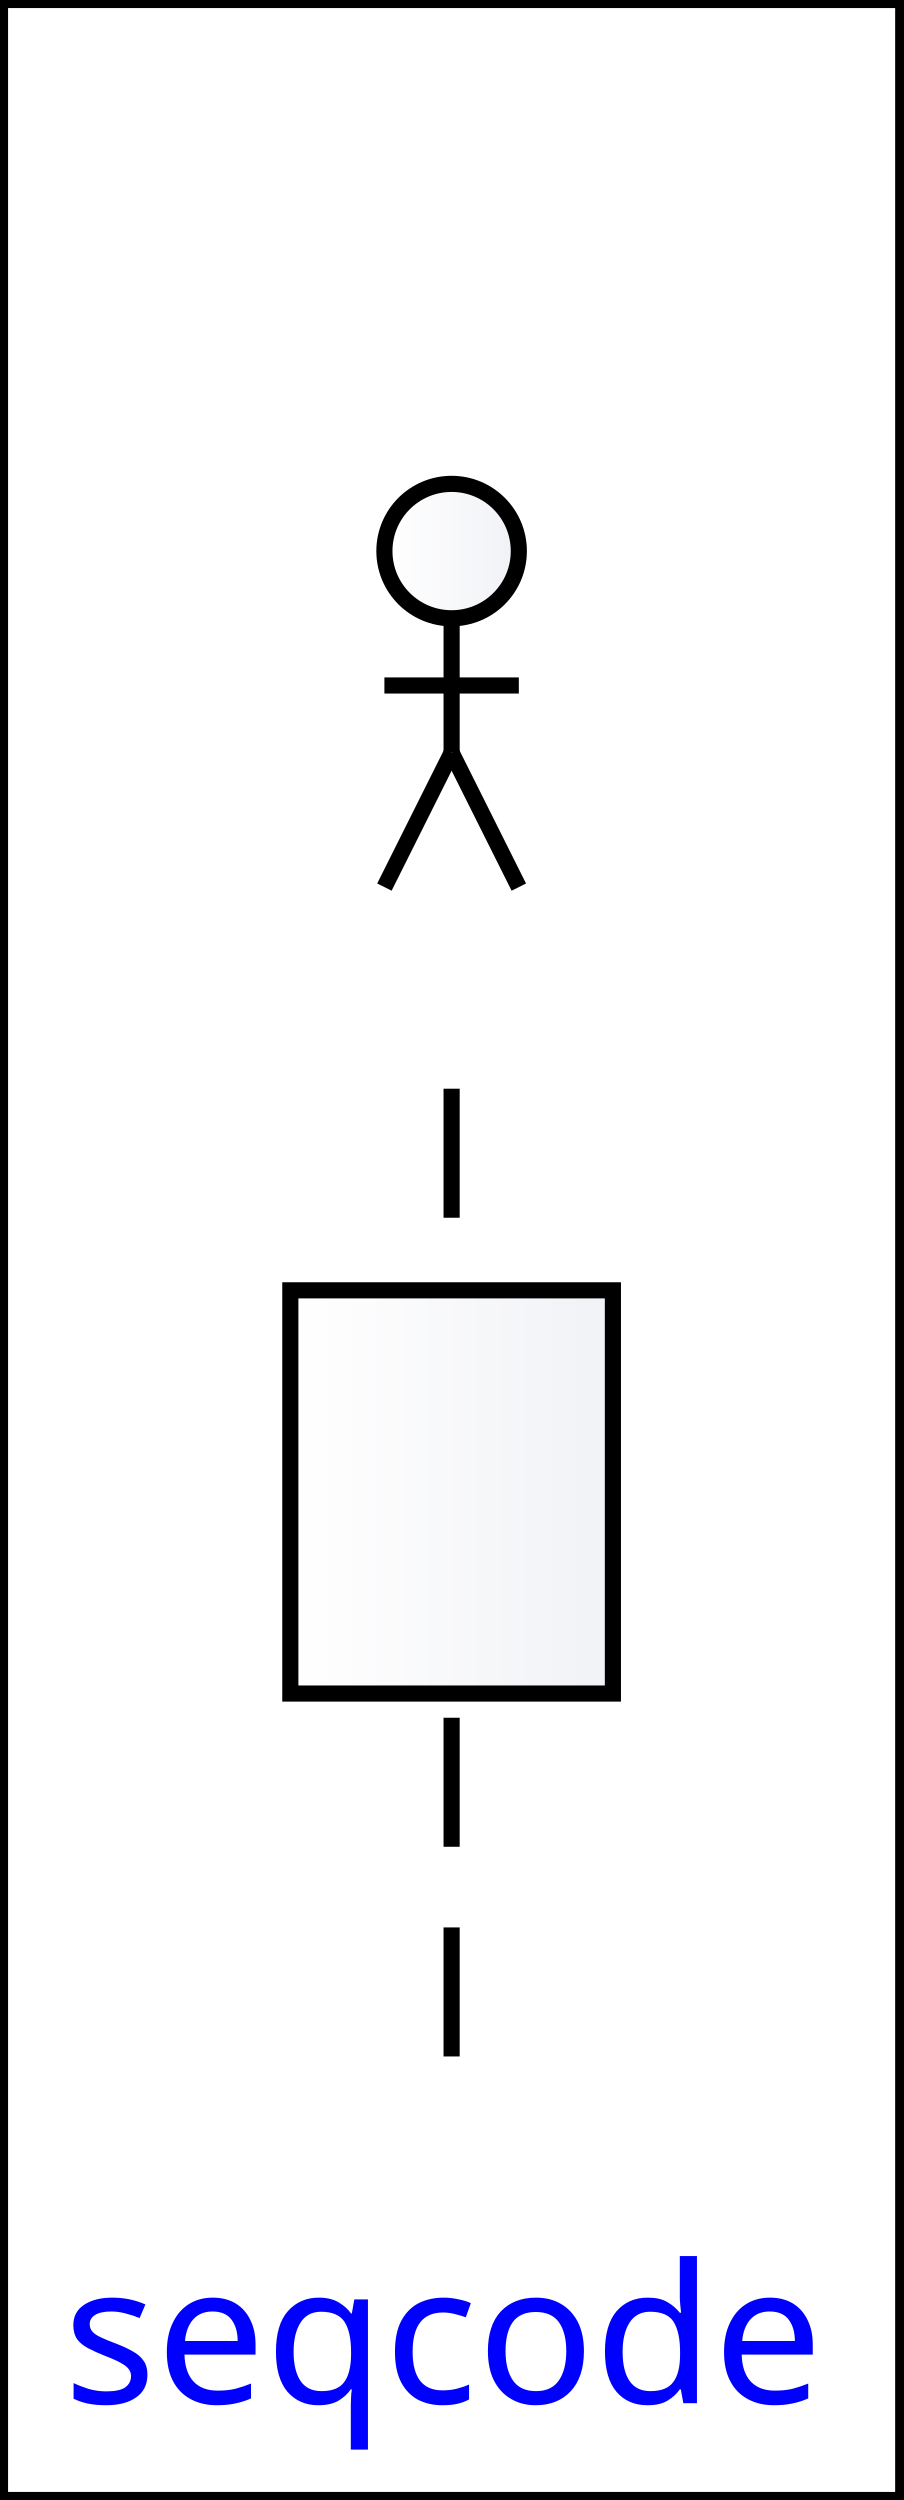
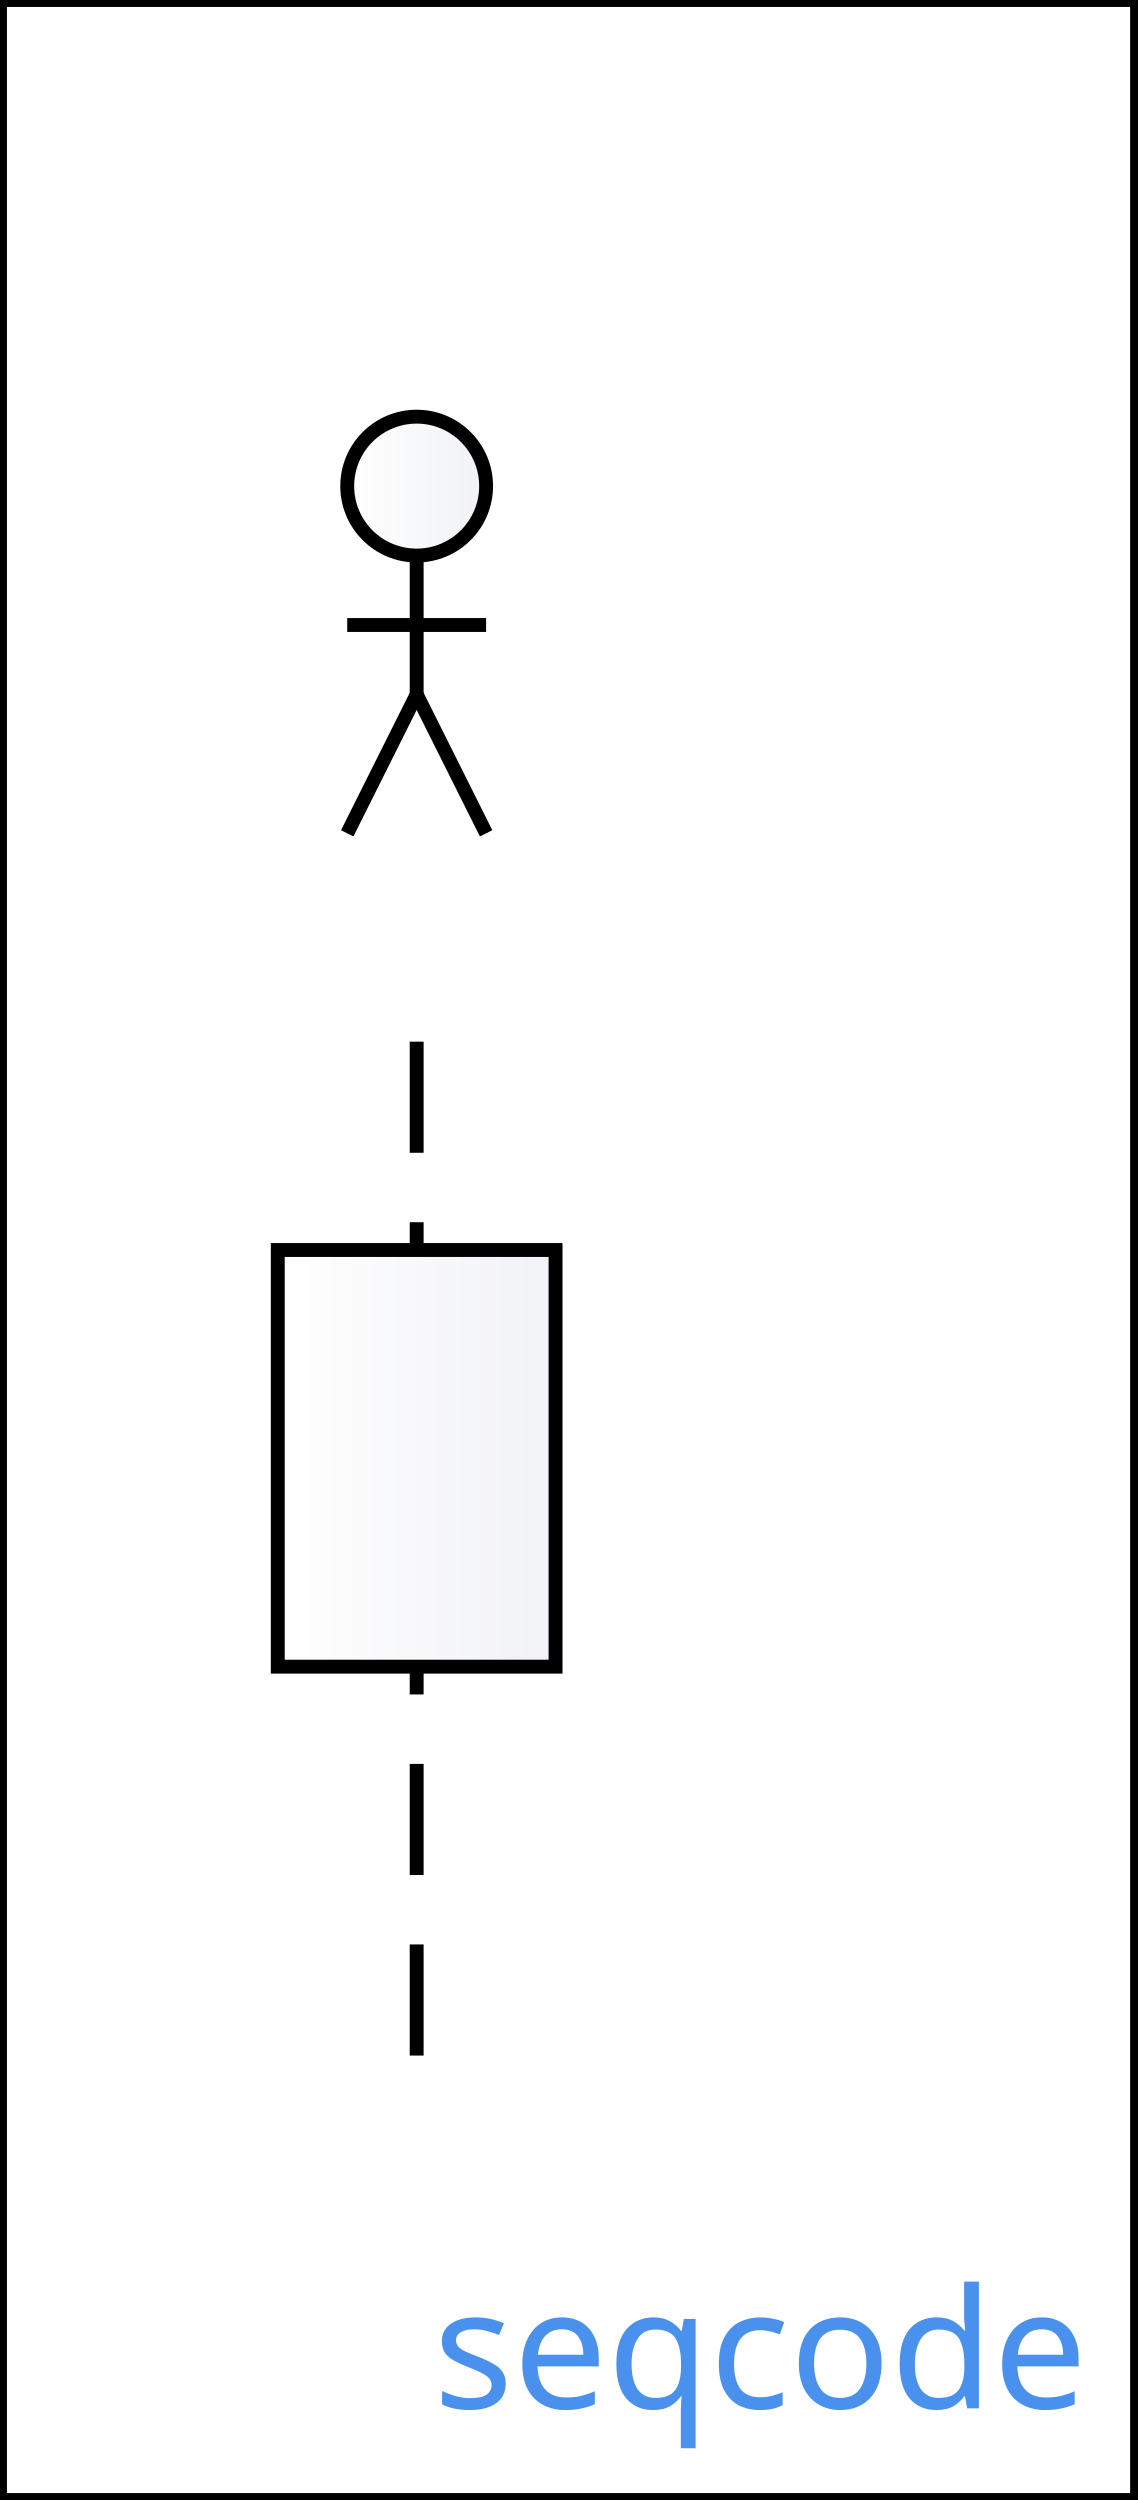
- <svg xmlns="http://www.w3.org/2000/svg" version="1.1" width="56" height="155" viewBox="0 0 56 155">
+ <svg xmlns="http://www.w3.org/2000/svg" version="1.1" width="81.87" height="180" viewBox="0 0 81.87 180">
  <defs>
-     <linearGradient id="SvgjsLinearGradient1004">
+     <linearGradient id="SvgjsLinearGradient1010">
      <stop stop-color="#ffffff" offset="0" />
      <stop stop-color="#f1f2f6" offset="1" />
    </linearGradient>
    <text id="seqcode">bob</text>
  </defs>
-   <rect width="56" height="155" fill="white" stroke-width="1" stroke="black" />
-   <line x1="28" y1="67.5" x2="28" y2="130" stroke-dasharray="8 5" stroke-width="1" stroke="black" />
+   <rect width="81.87" height="180" fill="white" stroke-width="1" stroke="black" />
+   <a href="http://seqcode.app" target="_blank">
+     <text text-anchor="end" font-size="12" font-weight="100" font-family="sans-serif" fill="#4a91ed" x="78.27" y="173.4">seqcode </text>
+   </a>
+   <line x1="30" y1="75" x2="30" y2="150" stroke-dasharray="8 5" stroke-width="1" stroke="black" />
  <g>
-     <rect width="20" height="25" x="18" y="80" fill="url(#SvgjsLinearGradient1004)" stroke-width="1" stroke="black" />
+     <rect width="20" height="30" x="20" y="90" fill="url(#SvgjsLinearGradient1010)" stroke-width="1" stroke="black" />
  </g>
-   <g transform="matrix(1,0,0,1,28,42.5)">
-     <circle r="4.167" cx="0" cy="-8.333" fill="url(#SvgjsLinearGradient1004)" stroke-width="1" stroke="black" />
-     <line x1="-4.167" y1="0" x2="4.167" y2="0" stroke-width="1" stroke="black" />
-     <line x1="0" y1="-4.167" x2="0" y2="4.167" stroke-width="1" stroke="black" />
-     <line x1="-4.167" y1="12.5" x2="0" y2="4.167" stroke-width="1" stroke="black" />
-     <line x1="0" y1="4.167" x2="4.167" y2="12.5" stroke-width="1" stroke="black" />
+   <g transform="matrix(1,0,0,1,30,45)">
+     <circle r="5" cx="0" cy="-10" fill="url(#SvgjsLinearGradient1010)" stroke-width="1" stroke="black" />
+     <line x1="-5" y1="0" x2="5" y2="0" stroke-width="1" stroke="black" />
+     <line x1="0" y1="-5" x2="0" y2="5" stroke-width="1" stroke="black" />
+     <line x1="-5" y1="15" x2="0" y2="5" stroke-width="1" stroke="black" />
+     <line x1="0" y1="5" x2="5" y2="15" stroke-width="1" stroke="black" />
  </g>
-   <a href="http://seqcode.app" target="_blank">
-     <text text-anchor="end" x="51" y="149" font-size="12" font-weight="200" font-family="sans-serif" fill="#0000ff">seqcode</text>
-   </a>
</svg>
